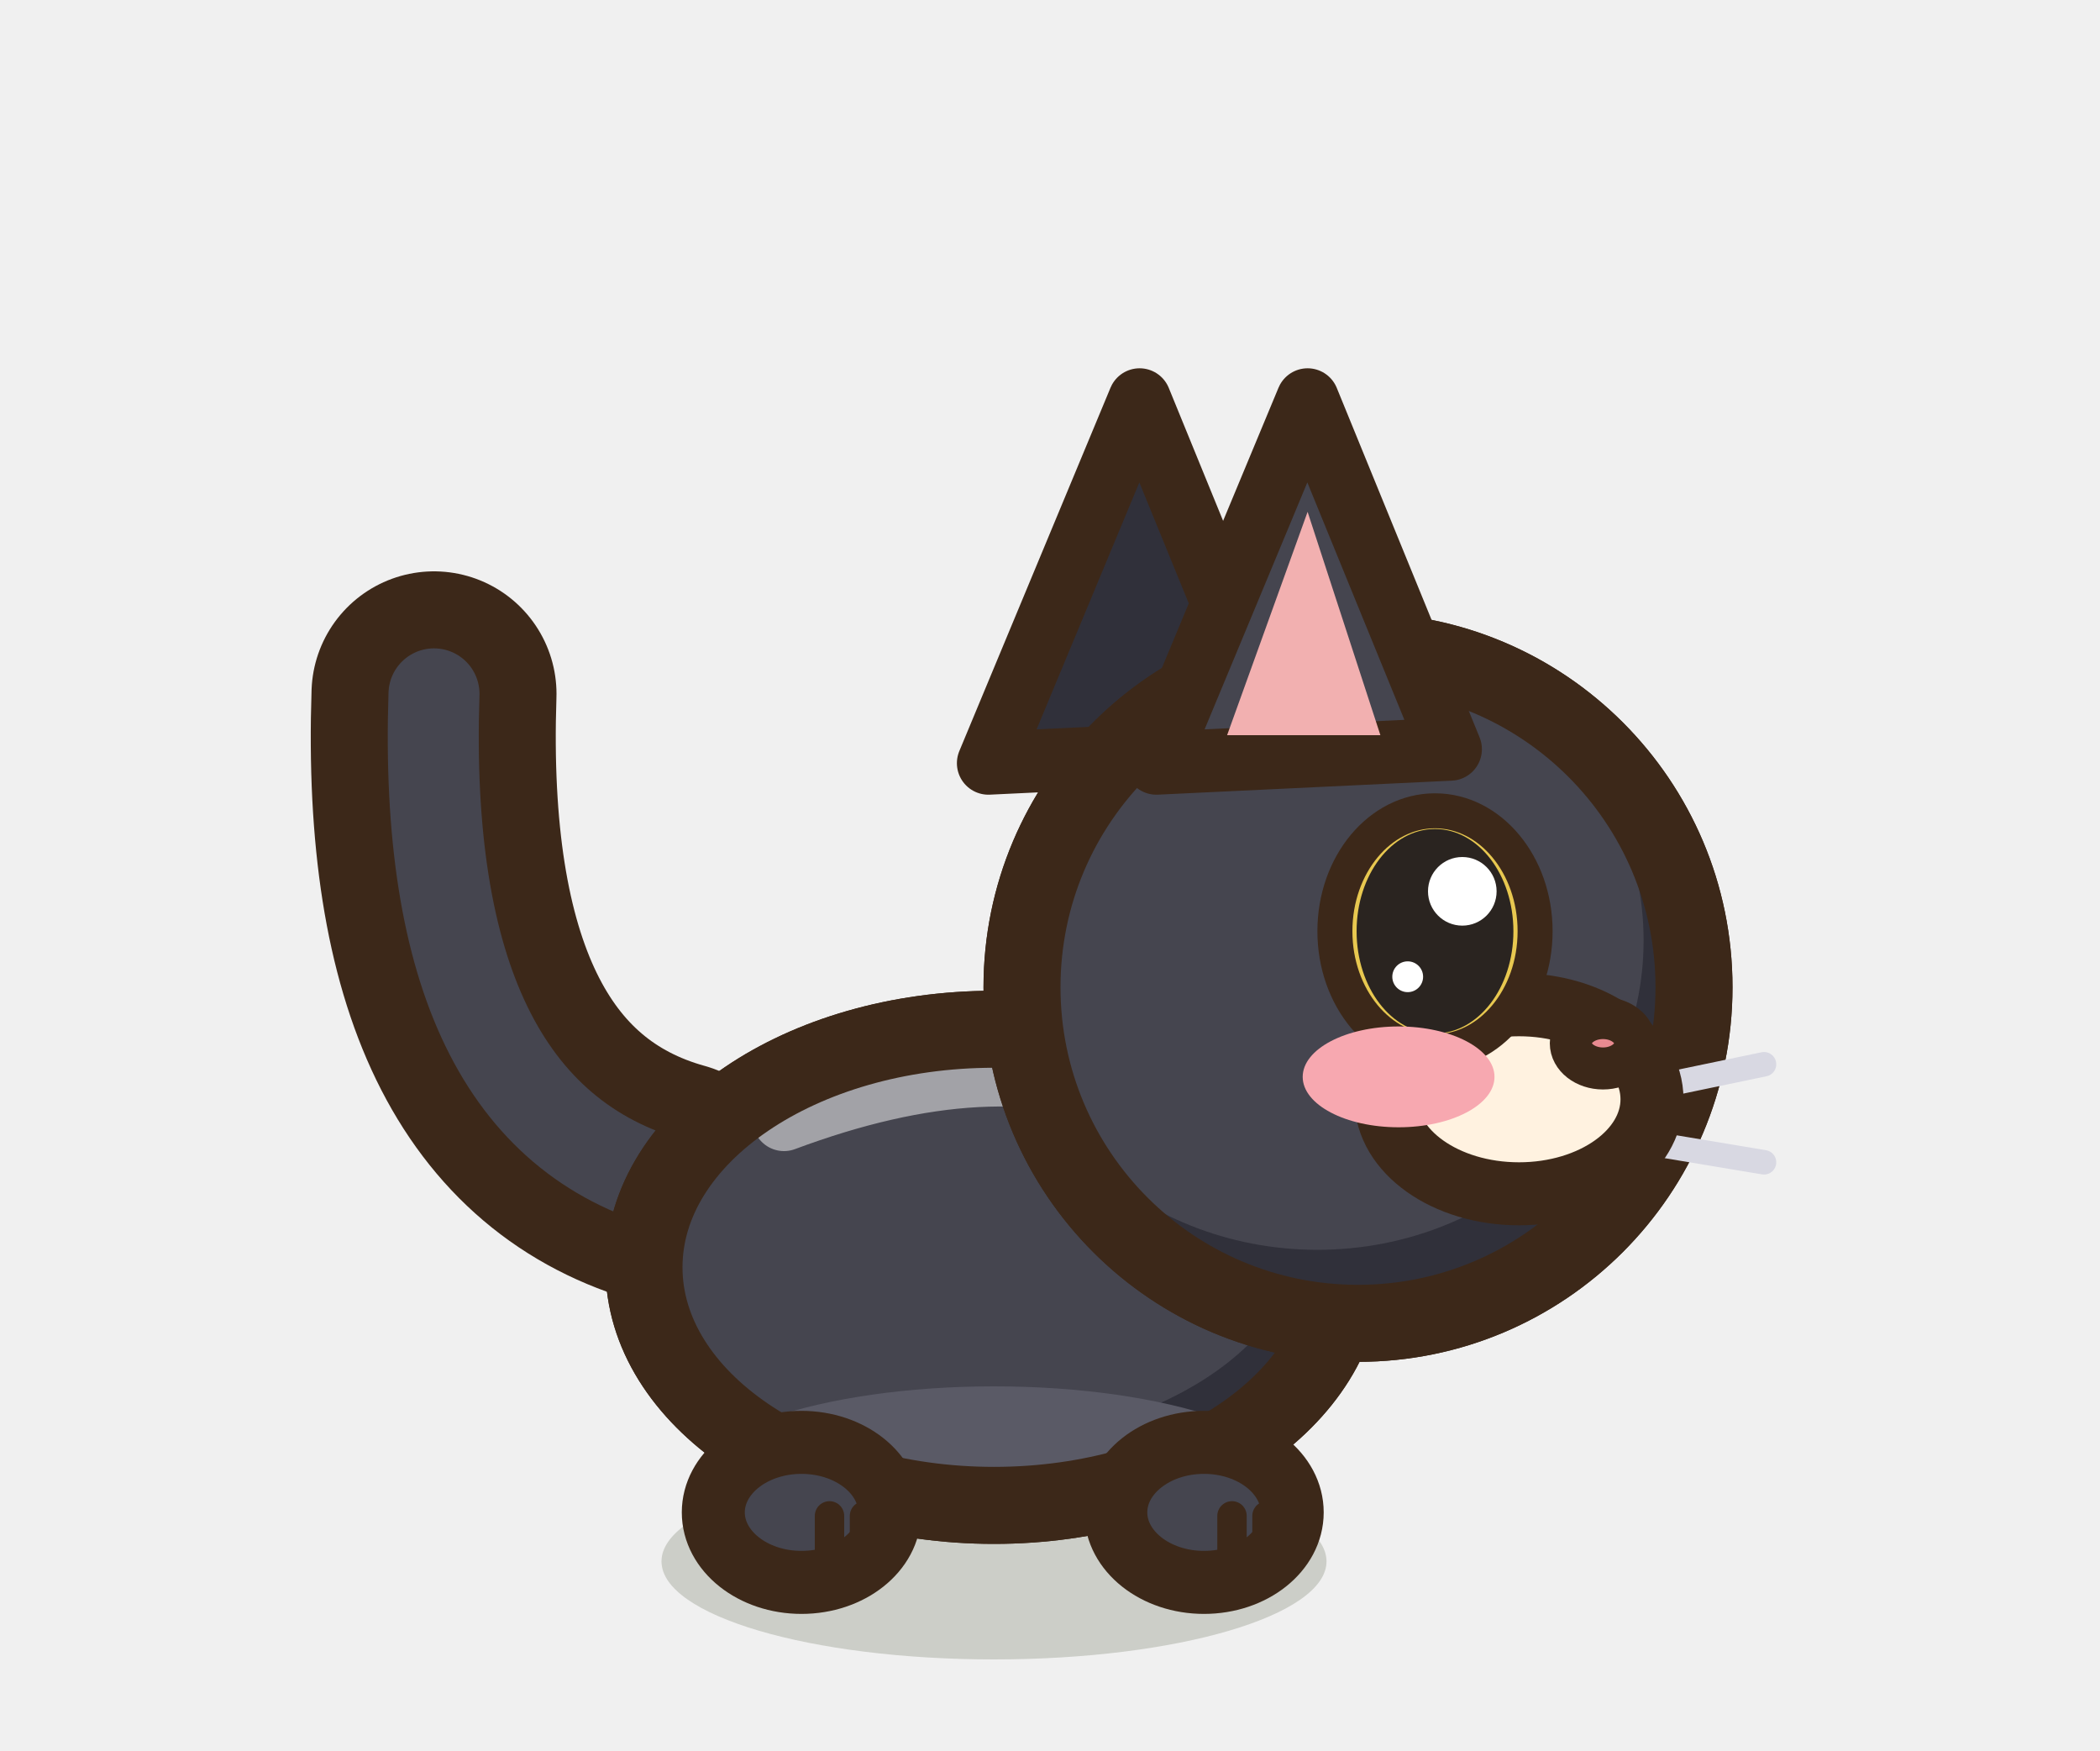
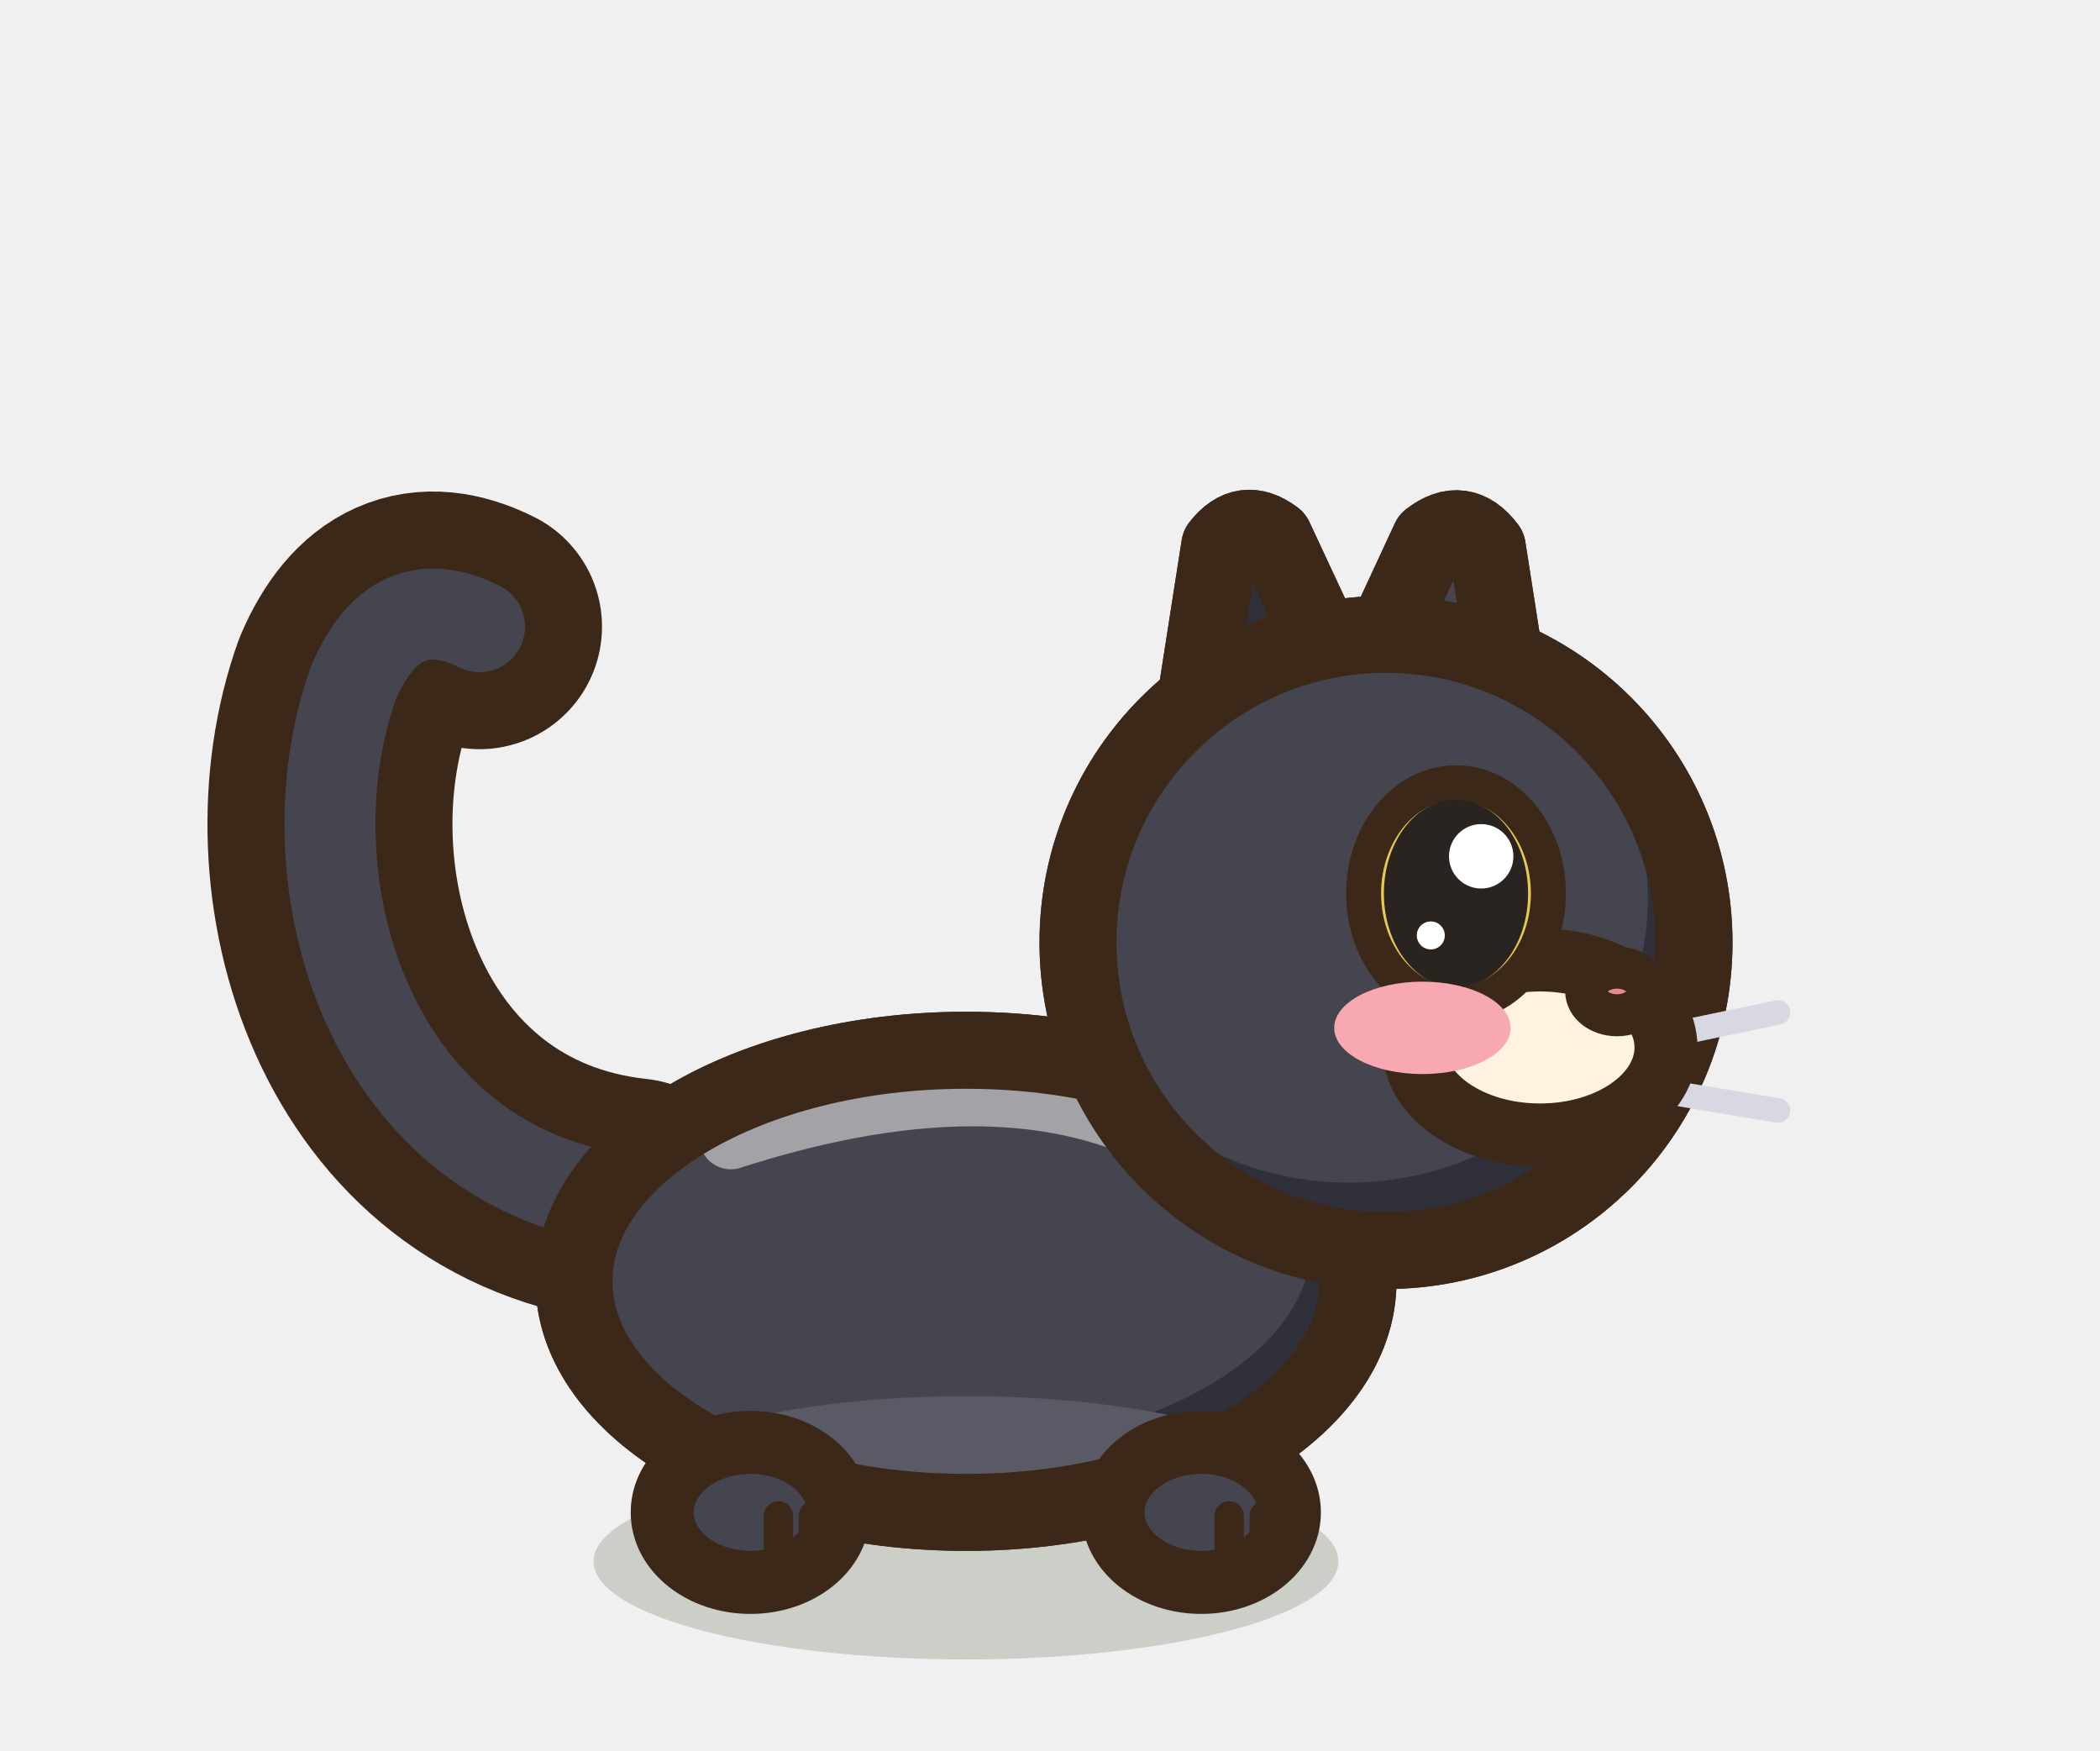
<svg xmlns="http://www.w3.org/2000/svg" width="30" height="25" viewBox="-15 -22.5 30 25">
-   <ellipse cx="-0.8" cy="-0.2" rx="4.75" ry="1.4" fill="rgba(40,55,20,.18)" stroke="none" />
-   <path d="M-5.4,-5.59 Q-9,-6.59 -8.8,-12.59" fill="none" stroke="#3C2819" stroke-width="3.5" stroke-linecap="round" stroke-linejoin="round" />
-   <path d="M-5.4,-5.59 Q-9,-6.59 -8.8,-12.59" fill="none" stroke="#45454F" stroke-width="1.3" stroke-linecap="round" stroke-linejoin="round" />
-   <path d="M-5.8,-4.4 a5,3.4 0 1,0 10,0 a5,3.4 0 1,0 -10,0 Z" fill="#45454F" stroke="#3C2819" stroke-width="1.1" stroke-linejoin="round" stroke-linecap="round" />
+   <ellipse cx="-1.2" cy="-0.2" rx="5.32" ry="1.4" fill="rgba(40,55,20,.18)" stroke="none" />
+   <path d="M-5.95,-5.35 C-9.75,-5.76 -10.95,-9.95 -9.95,-12.75 Q-9.35,-14.15 -8.15,-13.55" fill="none" stroke="#3C2819" stroke-width="3.5" stroke-linecap="round" stroke-linejoin="round" />
+   <path d="M-5.95,-5.35 C-9.75,-5.76 -10.95,-9.95 -9.95,-12.75 Q-9.35,-14.15 -8.15,-13.55" fill="none" stroke="#45454F" stroke-width="1.3" stroke-linecap="round" stroke-linejoin="round" />
+   <path d="M-6.8,-4.2 a5.6,3.3 0 1,0 11.2,0 a5.6,3.3 0 1,0 -11.2,0 Z" fill="#45454F" stroke="#3C2819" stroke-width="1.1" stroke-linejoin="round" stroke-linecap="round" />
  <clipPath id="qcatnoirreposb">
-     <path d="M-5.8,-4.4 a5,3.4 0 1,0 10,0 a5,3.4 0 1,0 -10,0 Z" />
+     <path d="M-6.8,-4.2 a5.6,3.3 0 1,0 11.2,0 a5.6,3.3 0 1,0 -11.2,0 Z" />
  </clipPath>
  <g clip-path="url(#qcatnoirreposb)">
-     <rect x="-6.8" y="-8.8" width="12" height="8.8" fill="#30303A" />
-     <ellipse cx="-1.3" cy="-4.94" rx="4.9" ry="3.06" fill="#45454F" />
-     <ellipse cx="-0.8" cy="-1.17" rx="4.5" ry="1.53" fill="#5A5A66" />
-     <path d="M-3.8,-6.51 Q-0.8,-7.63 1.2,-6.78" fill="none" stroke="#FFFFFF" stroke-width="0.9" stroke-linecap="round" opacity="0.5" />
+     <rect x="-7.8" y="-8.5" width="13.2" height="8.6" fill="#30303A" />
+     <ellipse cx="-1.76" cy="-4.73" rx="5.49" ry="2.97" fill="#45454F" />
+     <ellipse cx="-1.2" cy="-1.07" rx="5.04" ry="1.49" fill="#5A5A66" />
+     <path d="M-4.56,-6.25 Q-1.2,-7.33 1.04,-6.51" fill="none" stroke="#FFFFFF" stroke-width="0.9" stroke-linecap="round" opacity="0.5" />
  </g>
-   <path d="M-5.8,-4.4 a5,3.4 0 1,0 10,0 a5,3.4 0 1,0 -10,0 Z" fill="none" stroke="#3C2819" stroke-width="1.1" stroke-linejoin="round" stroke-linecap="round" />
-   <ellipse cx="-3.55" cy="-0.9" rx="1.26" ry="1" fill="#45454F" stroke="#3C2819" stroke-width="0.9" stroke-linejoin="round" stroke-linecap="round" />
-   <path d="M-3.15,-0.85 L-3.15,-0.15" stroke="#3C2819" stroke-width="0.42" stroke-linecap="round" />
-   <path d="M-2.65,-0.85 L-2.65,-0.15" stroke="#3C2819" stroke-width="0.42" stroke-linecap="round" />
-   <ellipse cx="2.2" cy="-0.9" rx="1.26" ry="1" fill="#45454F" stroke="#3C2819" stroke-width="0.9" stroke-linejoin="round" stroke-linecap="round" />
-   <path d="M2.6,-0.85 L2.6,-0.15" stroke="#3C2819" stroke-width="0.42" stroke-linecap="round" />
-   <path d="M3.1,-0.85 L3.1,-0.15" stroke="#3C2819" stroke-width="0.42" stroke-linecap="round" />
-   <path d="M-0.88,-11.6 L1.28,-16.79 L3.32,-11.8 Z" fill="#30303A" stroke="#3C2819" stroke-width="0.9" stroke-linejoin="round" stroke-linecap="round" />
-   <path d="M-0.4,-8.4 a4.8,4.8 0 1,0 9.6,0 a4.8,4.8 0 1,0 -9.6,0 Z" fill="#45454F" stroke="#3C2819" stroke-width="1.1" stroke-linejoin="round" stroke-linecap="round" />
+   <path d="M-6.8,-4.2 a5.6,3.3 0 1,0 11.2,0 a5.6,3.3 0 1,0 -11.2,0 Z" fill="none" stroke="#3C2819" stroke-width="1.1" stroke-linejoin="round" stroke-linecap="round" />
+   <ellipse cx="-4.28" cy="-0.9" rx="1.26" ry="1" fill="#45454F" stroke="#3C2819" stroke-width="0.9" stroke-linejoin="round" stroke-linecap="round" />
+   <path d="M-3.88,-0.85 L-3.88,-0.15" stroke="#3C2819" stroke-width="0.42" stroke-linecap="round" />
+   <path d="M-3.38,-0.85 L-3.38,-0.15" stroke="#3C2819" stroke-width="0.42" stroke-linecap="round" />
+   <ellipse cx="2.16" cy="-0.9" rx="1.26" ry="1" fill="#45454F" stroke="#3C2819" stroke-width="0.9" stroke-linejoin="round" stroke-linecap="round" />
+   <path d="M2.56,-0.85 L2.56,-0.15" stroke="#3C2819" stroke-width="0.42" stroke-linecap="round" />
+   <path d="M3.06,-0.85 L3.06,-0.15" stroke="#3C2819" stroke-width="0.42" stroke-linecap="round" />
+   <g transform="rotate(-8 3.13 -12.56)">
+     <path d="M1.72,-11.45 L2.73,-14.78 Q3.13,-15.17 3.52,-14.78 L4.54,-11.45 Z" fill="#30303A" stroke="#3C2819" stroke-width="1.1" stroke-linejoin="round" stroke-linecap="round" />
+     <path d="M1.72,-11.45 L2.73,-14.78 Q3.13,-15.17 3.52,-14.78 L4.54,-11.45 Z" fill="none" stroke="#3C2819" stroke-width="1.1" stroke-linejoin="round" stroke-linecap="round" />
+   </g>
+   <g transform="rotate(8 5.5 -12.38)">
+     <path d="M4.01,-11.2 L5.09,-14.76 Q5.5,-15.18 5.92,-14.76 L7,-11.2 Z" fill="#45454F" stroke="#3C2819" stroke-width="1.1" stroke-linejoin="round" stroke-linecap="round" />
+     <clipPath id="occatnoirrepos">
+       <path d="M4.01,-11.2 L5.09,-14.76 Q5.5,-15.18 5.92,-14.76 L7,-11.2 Z" />
+     </clipPath>
+     <g clip-path="url(#occatnoirrepos)">
+       <path d="M4.73,-11.6 L5.29,-13.69 Q5.5,-13.97 5.72,-13.69 L6.28,-11.6 Z" fill="#F2B0B0" />
+     </g>
+     <path d="M4.01,-11.2 L5.09,-14.76 Q5.5,-15.18 5.92,-14.76 L7,-11.2 Z" fill="none" stroke="#3C2819" stroke-width="1.1" stroke-linejoin="round" stroke-linecap="round" />
+   </g>
+   <path d="M0.4,-9.04 a4.4,4.4 0 1,0 8.8,0 a4.4,4.4 0 1,0 -8.8,0 Z" fill="#45454F" stroke="#3C2819" stroke-width="1.1" stroke-linejoin="round" stroke-linecap="round" />
  <clipPath id="qcatnoirreposh">
-     <path d="M-0.4,-8.4 a4.8,4.8 0 1,0 9.6,0 a4.8,4.8 0 1,0 -9.6,0 Z" />
+     <path d="M0.4,-9.04 a4.4,4.4 0 1,0 8.8,0 a4.4,4.4 0 1,0 -8.8,0 Z" />
  </clipPath>
  <g clip-path="url(#qcatnoirreposh)">
-     <rect x="-1.4" y="-14.2" width="11.6" height="11.6" fill="#30303A" />
-     <ellipse cx="3.82" cy="-9.07" rx="4.66" ry="4.42" fill="#45454F" />
+     <rect x="-0.6" y="-14.44" width="10.8" height="10.8" fill="#30303A" />
+     <ellipse cx="4.27" cy="-9.66" rx="4.27" ry="4.05" fill="#45454F" />
  </g>
-   <path d="M-0.4,-8.4 a4.8,4.8 0 1,0 9.6,0 a4.8,4.8 0 1,0 -9.6,0 Z" fill="none" stroke="#3C2819" stroke-width="1.1" stroke-linejoin="round" stroke-linecap="round" />
-   <line x1="7.8" y1="-6.8" x2="10.2" y2="-7.3" stroke="#D8D8E2" stroke-width="0.35" stroke-linecap="round" />
-   <line x1="7.8" y1="-6.3" x2="10.2" y2="-5.9" stroke="#D8D8E2" stroke-width="0.35" stroke-linecap="round" />
-   <ellipse cx="6.7" cy="-6.8" rx="1.9" ry="1.35" fill="#FFF2E0" stroke="#3C2819" stroke-width="0.9" stroke-linejoin="round" stroke-linecap="round" />
-   <ellipse cx="7.9" cy="-7.6" rx="0.46" ry="0.36" fill="#E88A90" stroke="#3C2819" stroke-width="0.6" stroke-linejoin="round" stroke-linecap="round" />
-   <ellipse cx="5.5" cy="-9.2" rx="1.43" ry="1.72" fill="#E8C850" stroke="#3C2819" stroke-width="0.5" stroke-linejoin="round" stroke-linecap="round" />
-   <ellipse cx="5.5" cy="-9.2" rx="1.12" ry="1.46" fill="#2A2420" stroke="none" />
-   <ellipse cx="5.89" cy="-9.77" rx="0.49" ry="0.49" fill="#FFFFFF" stroke="none" />
-   <ellipse cx="5.11" cy="-8.55" rx="0.22" ry="0.22" fill="#FFFFFF" stroke="none" />
-   <ellipse cx="4.98" cy="-7.12" rx="1.37" ry="0.72" fill="#F7A8B0" stroke="none" />
-   <path d="M1.52,-11.6 L3.68,-16.79 L5.72,-11.8 Z" fill="#45454F" stroke="#3C2819" stroke-width="0.9" stroke-linejoin="round" stroke-linecap="round" />
-   <path d="M2.53,-12 L3.68,-15.19 L4.72,-12 Z" fill="#F2B0B0" stroke="none" />
+   <path d="M0.4,-9.04 a4.4,4.4 0 1,0 8.8,0 a4.4,4.4 0 1,0 -8.8,0 Z" fill="none" stroke="#3C2819" stroke-width="1.1" stroke-linejoin="round" stroke-linecap="round" />
+   <line x1="8" y1="-7.54" x2="10.4" y2="-8.04" stroke="#D8D8E2" stroke-width="0.35" stroke-linecap="round" />
+   <line x1="8" y1="-7.04" x2="10.4" y2="-6.64" stroke="#D8D8E2" stroke-width="0.35" stroke-linecap="round" />
+   <ellipse cx="7" cy="-7.54" rx="1.8" ry="1.25" fill="#FFF2E0" stroke="#3C2819" stroke-width="0.9" stroke-linejoin="round" stroke-linecap="round" />
+   <ellipse cx="8.1" cy="-8.34" rx="0.44" ry="0.34" fill="#E88A90" stroke="#3C2819" stroke-width="0.6" stroke-linejoin="round" stroke-linecap="round" />
+   <ellipse cx="5.8" cy="-9.74" rx="1.32" ry="1.58" fill="#E8C850" stroke="#3C2819" stroke-width="0.5" stroke-linejoin="round" stroke-linecap="round" />
+   <ellipse cx="5.8" cy="-9.74" rx="1.03" ry="1.34" fill="#2A2420" stroke="none" />
+   <ellipse cx="6.16" cy="-10.27" rx="0.46" ry="0.46" fill="#FFFFFF" stroke="none" />
+   <ellipse cx="5.44" cy="-9.14" rx="0.2" ry="0.2" fill="#FFFFFF" stroke="none" />
+   <ellipse cx="5.32" cy="-7.82" rx="1.26" ry="0.66" fill="#F7A8B0" stroke="none" />
</svg>
